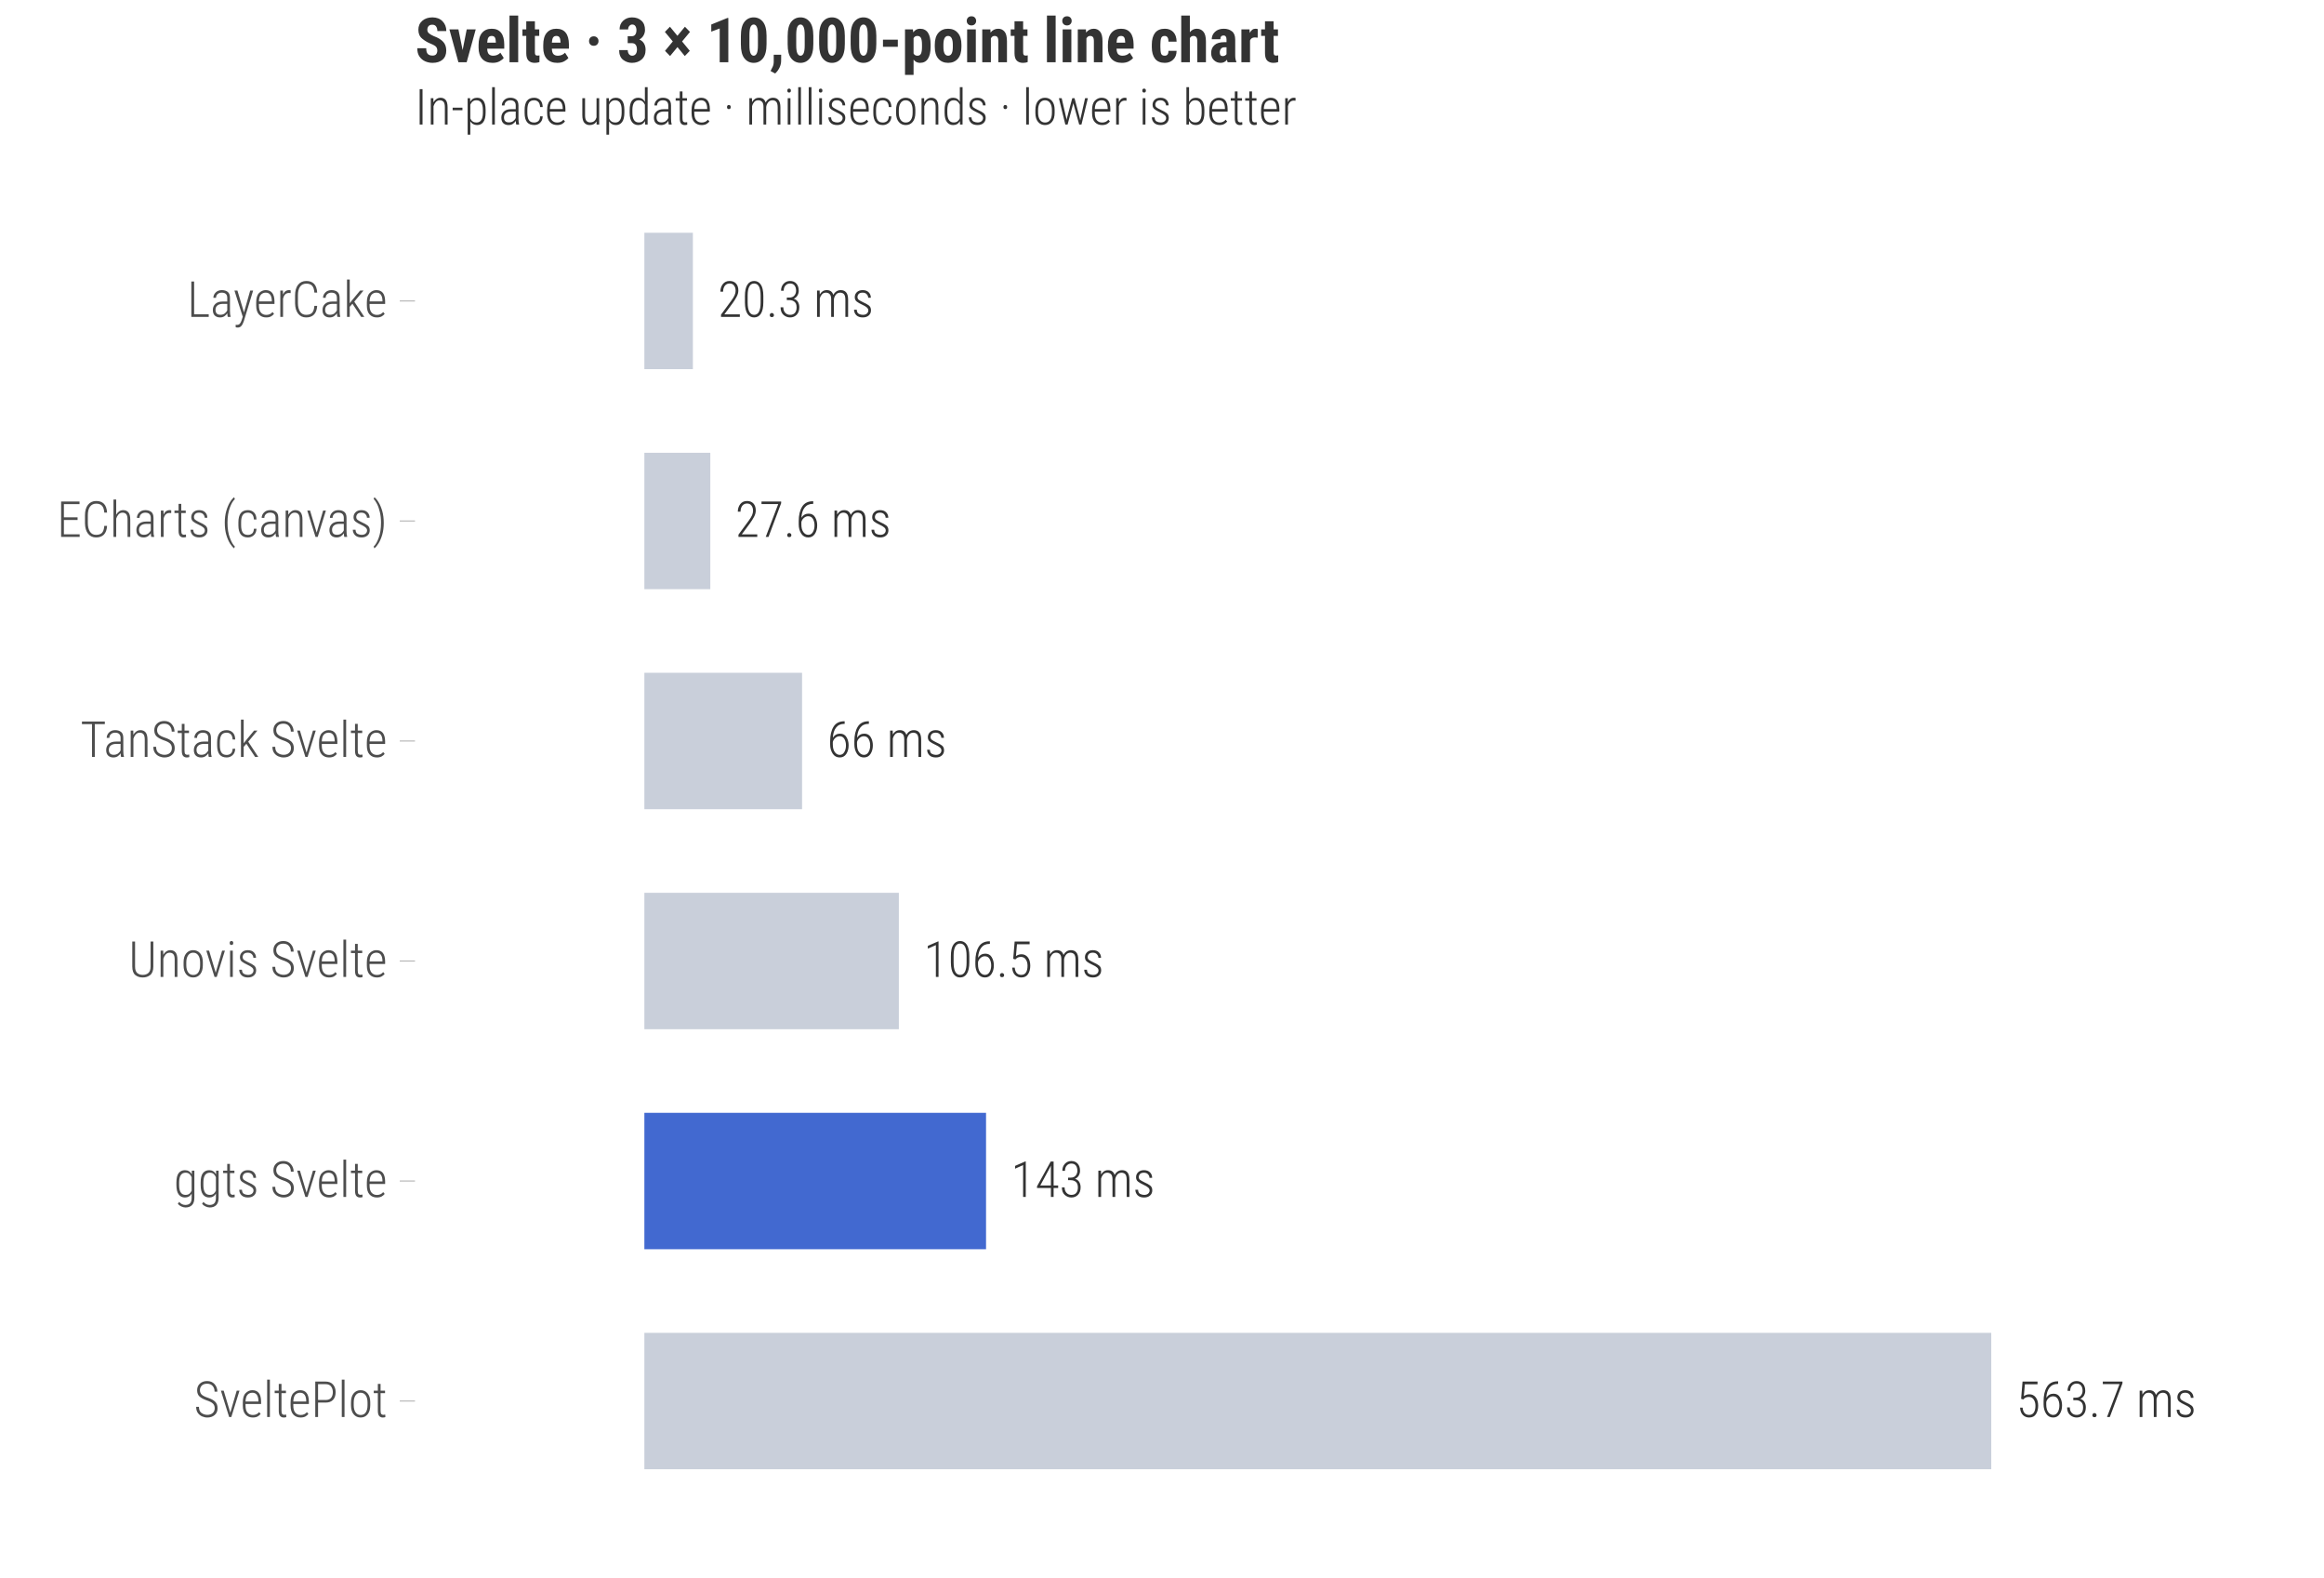
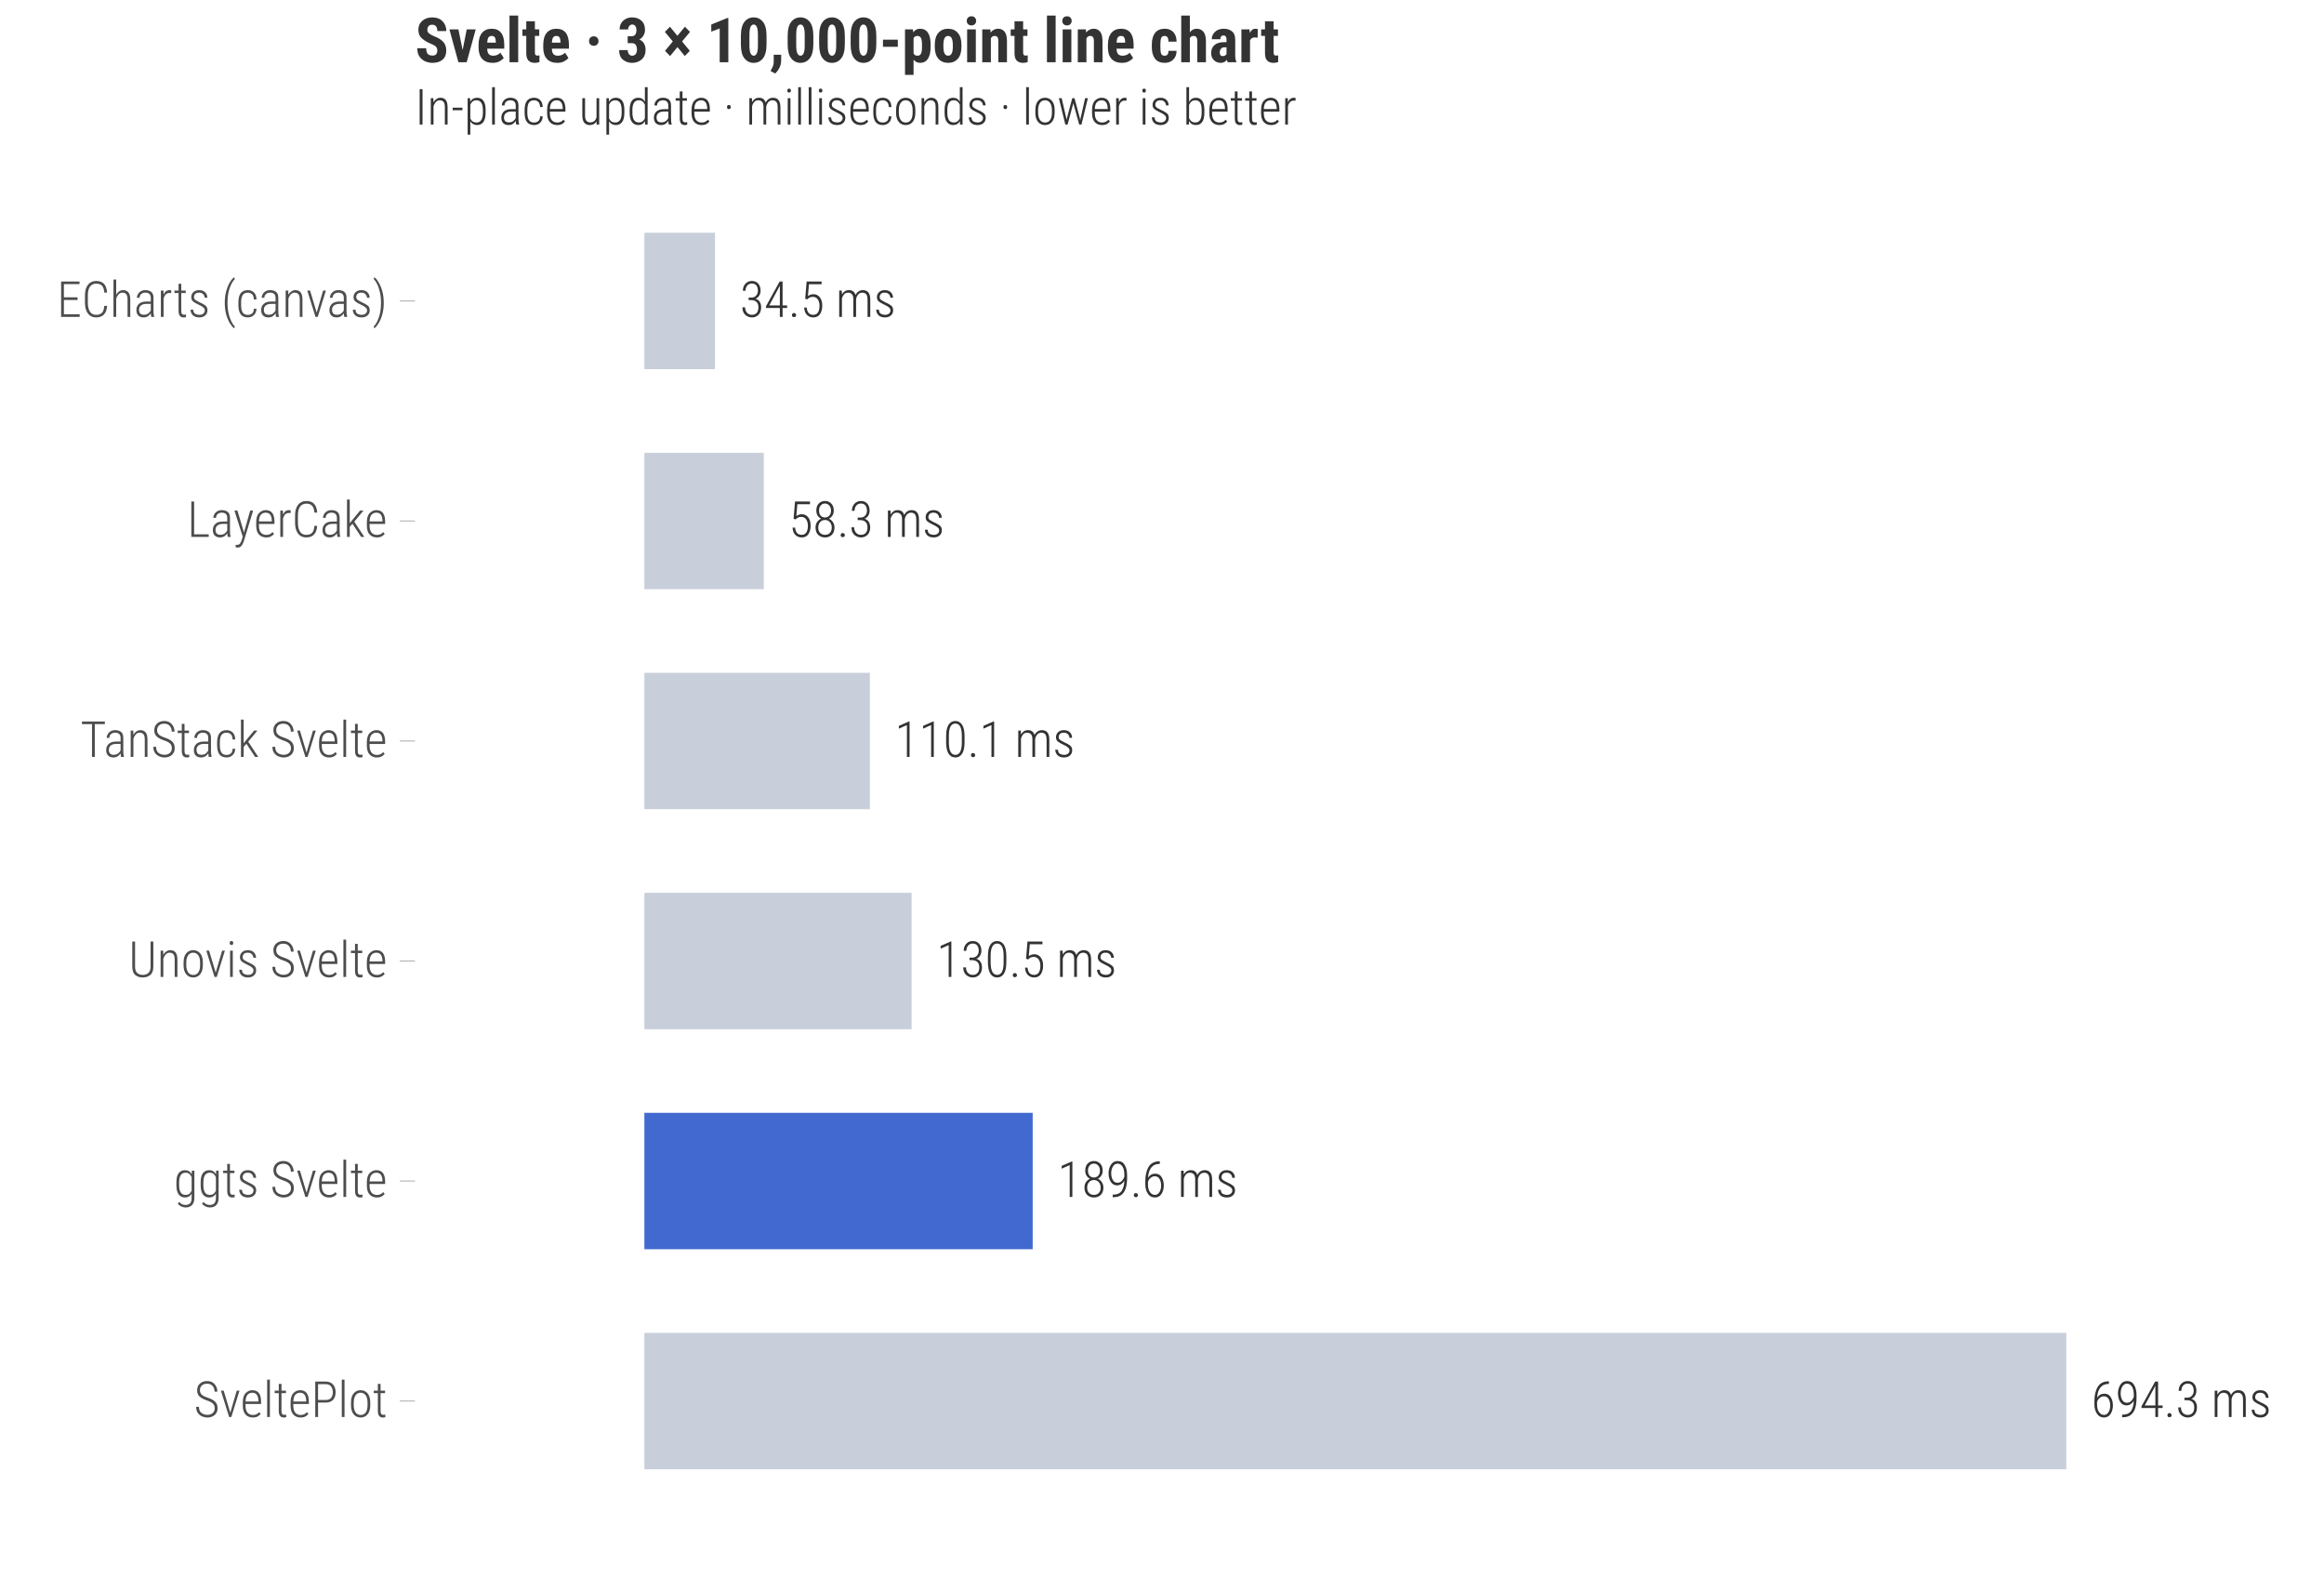
- <svg xmlns="http://www.w3.org/2000/svg" width="560" height="380" viewBox="0 0 560 380" role="img" aria-label="Svelte · 3 × 10,000-point line chart. In-place update · milliseconds · lower is better. LayerCake: 20.3 ms; ECharts (canvas): 27.6 ms; TanStack Svelte: 66 ms; Unovis Svelte: 106.5 ms; ggts Svelte: 143 ms; SveltePlot: 563.7 ms." class="gg-plot" font-family="&quot;Roboto Condensed&quot;, &quot;Arial Narrow&quot;, Arial, sans-serif" font-size="11" font-weight="300" text-rendering="optimizeLegibility" shape-rendering="geometricPrecision">
+ <svg xmlns="http://www.w3.org/2000/svg" width="560" height="380" viewBox="0 0 560 380" role="img" aria-label="Svelte · 3 × 10,000-point line chart. In-place update · milliseconds · lower is better. ECharts (canvas): 34.5 ms; LayerCake: 58.3 ms; TanStack Svelte: 110.1 ms; Unovis Svelte: 130.5 ms; ggts Svelte: 189.6 ms; SveltePlot: 694.3 ms." class="gg-plot" font-family="&quot;Roboto Condensed&quot;, &quot;Arial Narrow&quot;, Arial, sans-serif" font-size="11" font-weight="300" text-rendering="optimizeLegibility" shape-rendering="geometricPrecision">
  <rect class="gg-paper" width="560" height="380" fill="var(--gg-paper, #ffffff)" />
  <text class="gg-title" x="100" y="15" font-size="15" font-weight="700" fill="var(--gg-ink, #333333)">Svelte · 3 × 10,000-point line chart</text>
  <text class="gg-subtitle" x="100" y="30" font-size="12" font-weight="300" fill="var(--gg-ink, #333333)">In-place update · milliseconds · lower is better</text>
  <defs>
    <clipPath id="gg-clip-0">
      <rect width="456" height="318" />
    </clipPath>
  </defs>
  <g class="gg-panel" data-panel="0" transform="translate(100,46)">
    <rect class="gg-panel-background" width="456" height="318" fill="var(--gg-panel, #ffffff)" />
    <g class="gg-grid" stroke="var(--gg-grid, transparent)" stroke-width="0.25" vector-effect="non-scaling-stroke">
      <line x1="55.27" y1="0" x2="55.27" y2="318" />
-       <line x1="112.85" y1="0" x2="112.85" y2="318" />
-       <line x1="170.42" y1="0" x2="170.42" y2="318" />
-       <line x1="228" y1="0" x2="228" y2="318" />
-       <line x1="285.58" y1="0" x2="285.58" y2="318" />
-       <line x1="343.15" y1="0" x2="343.15" y2="318" />
-       <line x1="400.73" y1="0" x2="400.73" y2="318" />
+       <line x1="153.97" y1="0" x2="153.97" y2="318" />
+       <line x1="252.68" y1="0" x2="252.68" y2="318" />
+       <line x1="351.38" y1="0" x2="351.38" y2="318" />
+       <line x1="450.08" y1="0" x2="450.08" y2="318" />
      <line x1="0" y1="26.5" x2="456" y2="26.5" />
      <line x1="0" y1="79.5" x2="456" y2="79.5" />
      <line x1="0" y1="132.5" x2="456" y2="132.5" />
      <line x1="0" y1="185.5" x2="456" y2="185.5" />
      <line x1="0" y1="238.5" x2="456" y2="238.5" />
      <line x1="0" y1="291.5" x2="456" y2="291.5" />
    </g>
    <g class="gg-marks" clip-path="url(#gg-clip-0)">
      <g class="gg-batch gg-rects" data-layer="0">
-         <rect x="55.27" y="10.07" width="11.69" height="32.86" fill="#c9cfda" />
-         <rect x="55.27" y="63.07" width="15.89" height="32.86" fill="#c9cfda" />
-         <rect x="55.27" y="116.07" width="38" height="32.86" fill="#c9cfda" />
-         <rect x="55.27" y="169.07" width="61.32" height="32.86" fill="#c9cfda" />
-         <rect x="55.27" y="222.07" width="82.33" height="32.86" fill="#4269d0" />
-         <rect x="55.27" y="275.07" width="324.55" height="32.86" fill="#c9cfda" />
+         <rect x="55.27" y="10.07" width="17.03" height="32.86" fill="#c9cfda" />
+         <rect x="55.27" y="63.07" width="28.77" height="32.86" fill="#c9cfda" />
+         <rect x="55.27" y="116.07" width="54.34" height="32.86" fill="#c9cfda" />
+         <rect x="55.27" y="169.07" width="64.4" height="32.86" fill="#c9cfda" />
+         <rect x="55.27" y="222.07" width="93.57" height="32.86" fill="#4269d0" />
+         <rect x="55.27" y="275.07" width="342.64" height="32.86" fill="#c9cfda" />
      </g>
      <g class="gg-batch gg-glyphs" data-layer="1" font-size="12" text-anchor="start">
-         <text x="72.96" y="26.5" dy="0.32em" fill="var(--gg-ink, #333333)">20.3 ms</text>
-         <text x="77.16" y="79.5" dy="0.32em" fill="var(--gg-ink, #333333)">27.6 ms</text>
-         <text x="99.27" y="132.5" dy="0.32em" fill="var(--gg-ink, #333333)">66 ms</text>
-         <text x="122.59" y="185.5" dy="0.32em" fill="var(--gg-ink, #333333)">106.5 ms</text>
-         <text x="143.61" y="238.5" dy="0.32em" fill="var(--gg-ink, #333333)">143 ms</text>
-         <text x="385.83" y="291.5" dy="0.32em" fill="var(--gg-ink, #333333)">563.7 ms</text>
+         <text x="78.3" y="26.5" dy="0.32em" fill="var(--gg-ink, #333333)">34.5 ms</text>
+         <text x="90.04" y="79.5" dy="0.32em" fill="var(--gg-ink, #333333)">58.3 ms</text>
+         <text x="115.61" y="132.5" dy="0.32em" fill="var(--gg-ink, #333333)">110.1 ms</text>
+         <text x="125.68" y="185.5" dy="0.32em" fill="var(--gg-ink, #333333)">130.5 ms</text>
+         <text x="154.84" y="238.5" dy="0.32em" fill="var(--gg-ink, #333333)">189.6 ms</text>
+         <text x="403.91" y="291.5" dy="0.32em" fill="var(--gg-ink, #333333)">694.3 ms</text>
      </g>
    </g>
    <rect class="gg-panel-border" width="456" height="318" fill="none" stroke="var(--gg-panelBorder, transparent)" stroke-width="0.5" vector-effect="non-scaling-stroke" />
  </g>
  <g class="gg-axis gg-axis-y" transform="translate(100,46)">
    <g class="gg-tick" transform="translate(0,26.5)">
      <line x2="-3.67" stroke="var(--gg-tickColor, #b3b3b3)" stroke-width="0.25" vector-effect="non-scaling-stroke" />
-       <text x="-6.67" dy="0.32em" text-anchor="end" fill="var(--gg-axisText, #4d4d4d)" font-size="12" font-weight="300">LayerCake</text>
+       <text x="-6.67" dy="0.32em" text-anchor="end" fill="var(--gg-axisText, #4d4d4d)" font-size="12" font-weight="300">ECharts (canvas)</text>
    </g>
    <g class="gg-tick" transform="translate(0,79.5)">
      <line x2="-3.67" stroke="var(--gg-tickColor, #b3b3b3)" stroke-width="0.25" vector-effect="non-scaling-stroke" />
-       <text x="-6.67" dy="0.32em" text-anchor="end" fill="var(--gg-axisText, #4d4d4d)" font-size="12" font-weight="300">ECharts (canvas)</text>
+       <text x="-6.67" dy="0.32em" text-anchor="end" fill="var(--gg-axisText, #4d4d4d)" font-size="12" font-weight="300">LayerCake</text>
    </g>
    <g class="gg-tick" transform="translate(0,132.5)">
      <line x2="-3.67" stroke="var(--gg-tickColor, #b3b3b3)" stroke-width="0.25" vector-effect="non-scaling-stroke" />
      <text x="-6.67" dy="0.32em" text-anchor="end" fill="var(--gg-axisText, #4d4d4d)" font-size="12" font-weight="300">TanStack Svelte</text>
    </g>
    <g class="gg-tick" transform="translate(0,185.5)">
      <line x2="-3.67" stroke="var(--gg-tickColor, #b3b3b3)" stroke-width="0.25" vector-effect="non-scaling-stroke" />
      <text x="-6.67" dy="0.32em" text-anchor="end" fill="var(--gg-axisText, #4d4d4d)" font-size="12" font-weight="300">Unovis Svelte</text>
    </g>
    <g class="gg-tick" transform="translate(0,238.5)">
      <line x2="-3.67" stroke="var(--gg-tickColor, #b3b3b3)" stroke-width="0.25" vector-effect="non-scaling-stroke" />
      <text x="-6.67" dy="0.32em" text-anchor="end" fill="var(--gg-axisText, #4d4d4d)" font-size="12" font-weight="300">ggts Svelte</text>
    </g>
    <g class="gg-tick" transform="translate(0,291.5)">
      <line x2="-3.67" stroke="var(--gg-tickColor, #b3b3b3)" stroke-width="0.25" vector-effect="non-scaling-stroke" />
      <text x="-6.67" dy="0.32em" text-anchor="end" fill="var(--gg-axisText, #4d4d4d)" font-size="12" font-weight="300">SveltePlot</text>
    </g>
  </g>
</svg>
